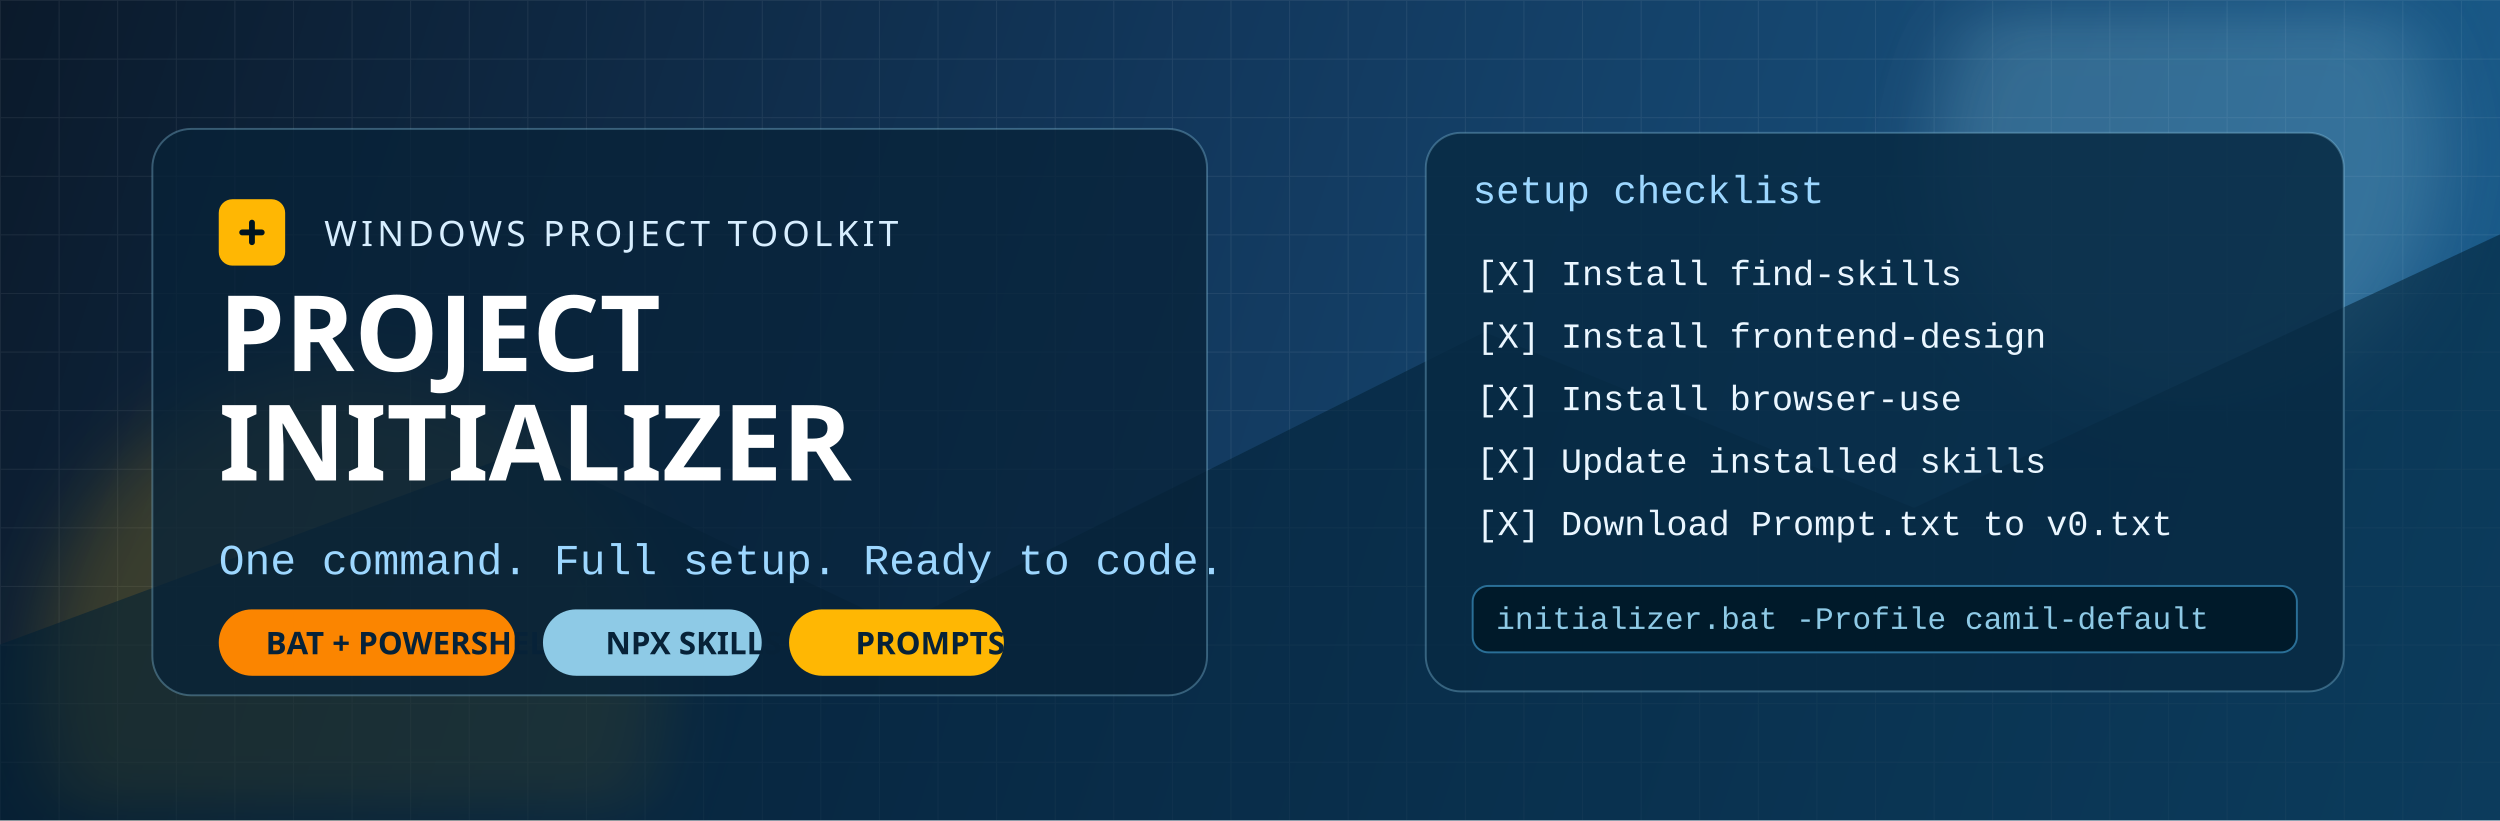
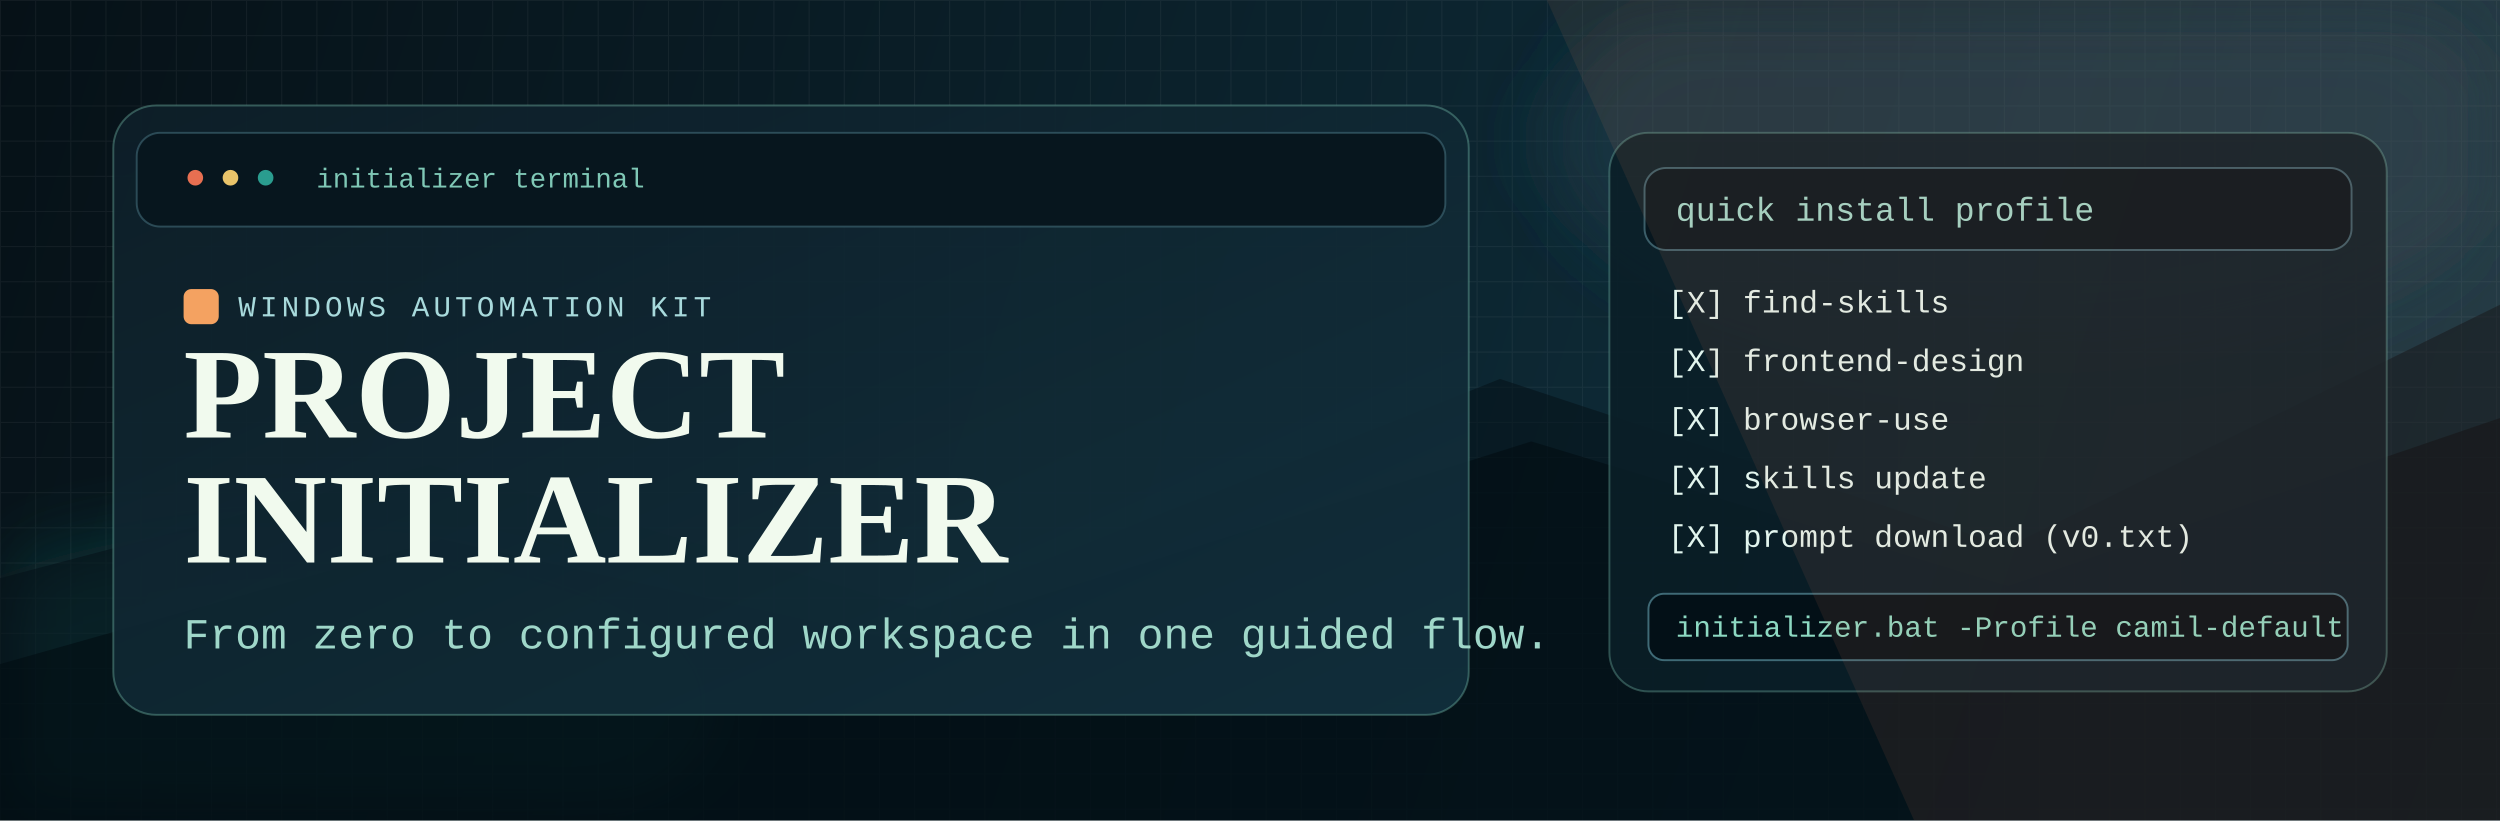
<svg xmlns="http://www.w3.org/2000/svg" width="1280" height="420" viewBox="0 0 1280 420" fill="none" role="img" aria-labelledby="title desc">
  <defs>
    <linearGradient id="bg" x1="0" y1="0" x2="1280" y2="420" gradientUnits="userSpaceOnUse">
-       <stop offset="0" stop-color="#0B1A2B" />
-       <stop offset="0.45" stop-color="#12385D" />
-       <stop offset="1" stop-color="#1A5E8E" />
+       <stop offset="0" stop-color="#061117" />
+       <stop offset="0.55" stop-color="#0C2530" />
+       <stop offset="1" stop-color="#123947" />
    </linearGradient>
-     <linearGradient id="accent" x1="213" y1="36" x2="1080" y2="390" gradientUnits="userSpaceOnUse">
-       <stop offset="0" stop-color="#FFB703" />
-       <stop offset="1" stop-color="#FB8500" />
+     <linearGradient id="beam" x1="170" y1="58" x2="1120" y2="368" gradientUnits="userSpaceOnUse">
+       <stop offset="0" stop-color="#F4A261" />
+       <stop offset="1" stop-color="#E76F51" />
    </linearGradient>
-     <pattern id="grid" width="30" height="30" patternUnits="userSpaceOnUse">
-       <path d="M30 0H0V30" stroke="#FFFFFF" stroke-opacity="0.07" />
+     <linearGradient id="panel" x1="0" y1="0" x2="1" y2="1">
+       <stop offset="0" stop-color="#0D1F29" />
+       <stop offset="1" stop-color="#12303D" />
+     </linearGradient>
+     <pattern id="microgrid" width="18" height="18" patternUnits="userSpaceOnUse">
+       <path d="M18 0H0V18" stroke="#FFFFFF" stroke-opacity="0.05" stroke-width="1" />
    </pattern>
-     <filter id="soft" x="-20%" y="-20%" width="140%" height="140%">
-       <feGaussianBlur stdDeviation="18" />
+     <filter id="blur" x="-30%" y="-30%" width="160%" height="160%">
+       <feGaussianBlur stdDeviation="20" />
    </filter>
  </defs>
  <rect width="1280" height="420" fill="url(#bg)" />
-   <rect width="1280" height="420" fill="url(#grid)" />
-   <circle cx="1120" cy="80" r="130" fill="#8ECAE6" fill-opacity="0.25" filter="url(#soft)" />
-   <circle cx="180" cy="350" r="160" fill="#FFB703" fill-opacity="0.18" filter="url(#soft)" />
-   <path d="M0 330L270 230L460 320L760 170L980 260L1280 120V420H0V330Z" fill="#001F33" fill-opacity="0.55" />
-   <g transform="translate(78,66)">
-     <rect x="0" y="0" width="540" height="290" rx="20" fill="#072238" fill-opacity="0.74" stroke="#8ECAE6" stroke-opacity="0.35" />
-     <rect x="34" y="36" width="34" height="34" rx="7" fill="url(#accent)" />
-     <path d="M46 53H56" stroke="#00141F" stroke-width="3" stroke-linecap="round" />
-     <path d="M51 48V58" stroke="#00141F" stroke-width="3" stroke-linecap="round" />
-     <text x="88" y="60" fill="#D7EEFF" font-family="Segoe UI, Tahoma, sans-serif" font-size="18" letter-spacing="0.12em">WINDOWS PROJECT TOOLKIT</text>
-     <text x="34" y="124" fill="#FFFFFF" font-family="Segoe UI, Tahoma, sans-serif" font-size="54" font-weight="700">PROJECT</text>
-     <text x="34" y="180" fill="#FFFFFF" font-family="Segoe UI, Tahoma, sans-serif" font-size="54" font-weight="700">INITIALIZER</text>
-     <text x="34" y="228" fill="#9DD7FF" font-family="Consolas, 'Courier New', monospace" font-size="22">One command. Full setup. Ready to code.</text>
-     <g transform="translate(34,246)">
-       <rect x="0" y="0" width="152" height="34" rx="17" fill="#FB8500" />
-       <text x="24" y="23" fill="#072238" font-family="Segoe UI, Tahoma, sans-serif" font-size="16" font-weight="700">BAT + POWERSHELL</text>
-       <rect x="166" y="0" width="112" height="34" rx="17" fill="#8ECAE6" />
-       <text x="198" y="23" fill="#072238" font-family="Segoe UI, Tahoma, sans-serif" font-size="16" font-weight="700">NPX SKILLS</text>
-       <rect x="292" y="0" width="110" height="34" rx="17" fill="#FFB703" />
-       <text x="326" y="23" fill="#072238" font-family="Segoe UI, Tahoma, sans-serif" font-size="16" font-weight="700">PROMPTS</text>
+   <rect width="1280" height="420" fill="url(#microgrid)" />
+   <ellipse cx="1040" cy="72" rx="250" ry="110" fill="#264653" fill-opacity="0.42" filter="url(#blur)" />
+   <ellipse cx="152" cy="360" rx="220" ry="90" fill="#2A9D8F" fill-opacity="0.24" filter="url(#blur)" />
+   <path d="M0 296L220 238L472 312L768 194L1028 280L1280 156V420H0V296Z" fill="#041118" fill-opacity="0.56" />
+   <path d="M0 340L226 276L460 328L784 226L1028 300L1280 214V420H0V340Z" fill="#000C11" fill-opacity="0.56" />
+   <rect x="58" y="54" width="694" height="312" rx="22" fill="url(#panel)" fill-opacity="0.92" stroke="#7FC8B6" stroke-opacity="0.36" />
+   <rect x="70" y="68" width="670" height="48" rx="12" fill="#07161E" stroke="#4C7A88" stroke-opacity="0.5" />
+   <g transform="translate(90,81)">
+     <circle cx="10" cy="10" r="4" fill="#E76F51" />
+     <circle cx="28" cy="10" r="4" fill="#E9C46A" />
+     <circle cx="46" cy="10" r="4" fill="#2A9D8F" />
+     <text x="72" y="15" fill="#7FC8B6" font-family="Consolas, 'Courier New', monospace" font-size="14">initializer terminal</text>
+   </g>
+   <g transform="translate(94,148)">
+     <rect x="0" y="0" width="18" height="18" rx="4" fill="url(#beam)" />
+     <text x="28" y="14" fill="#A8DADC" font-family="Consolas, 'Courier New', monospace" font-size="15" letter-spacing="0.14em">WINDOWS AUTOMATION KIT</text>
+   </g>
+   <text x="94" y="224" fill="#F1FAEE" font-family="Georgia, 'Times New Roman', serif" font-size="66" font-weight="700">PROJECT</text>
+   <text x="94" y="288" fill="#F1FAEE" font-family="Georgia, 'Times New Roman', serif" font-size="66" font-weight="700">INITIALIZER</text>
+   <text x="94" y="332" fill="#9FD7C9" font-family="Consolas, 'Courier New', monospace" font-size="22">From zero to configured workspace in one guided flow.</text>
+   <g transform="translate(824,68)">
+     <rect x="0" y="0" width="398" height="286" rx="20" fill="#0A1E27" fill-opacity="0.9" stroke="#7FC8B6" stroke-opacity="0.33" />
+     <rect x="18" y="18" width="362" height="42" rx="11" fill="#07161E" stroke="#3B5E69" />
+     <text x="34" y="45" fill="#9FD7C9" font-family="Consolas, 'Courier New', monospace" font-size="17">quick install profile</text>
+     <g font-family="Consolas, 'Courier New', monospace" font-size="16" fill="#E2F5EE">
+       <text x="30" y="92">[X] find-skills</text>
+       <text x="30" y="122">[X] frontend-design</text>
+       <text x="30" y="152">[X] browser-use</text>
+       <text x="30" y="182">[X] skills update</text>
+       <text x="30" y="212">[X] prompt download (v0.txt)</text>
    </g>
+     <rect x="20" y="236" width="358" height="34" rx="8" fill="#031017" stroke="#3F6A76" />
+     <text x="34" y="258" fill="#8DD9C2" font-family="Consolas, 'Courier New', monospace" font-size="15">initializer.bat -Profile camil-default</text>
  </g>
-   <g transform="translate(730,68)">
-     <rect x="0" y="0" width="470" height="286" rx="18" fill="#082A44" fill-opacity="0.86" stroke="#8ECAE6" stroke-opacity="0.35" />
-     <text x="24" y="36" fill="#9DD7FF" font-family="Consolas, 'Courier New', monospace" font-size="20">setup checklist</text>
-     <g font-family="Consolas, 'Courier New', monospace" font-size="18" fill="#EAF6FF">
-       <text x="26" y="78">[X] Install find-skills</text>
-       <text x="26" y="110">[X] Install frontend-design</text>
-       <text x="26" y="142">[X] Install browser-use</text>
-       <text x="26" y="174">[X] Update installed skills</text>
-       <text x="26" y="206">[X] Download Prompt.txt to v0.txt</text>
-     </g>
-     <rect x="24" y="232" width="422" height="34" rx="8" fill="#001A2A" stroke="#2A6F97" />
-     <text x="36" y="254" fill="#8ECAE6" font-family="Consolas, 'Courier New', monospace" font-size="16">initializer.bat -Profile camil-default</text>
-   </g>
+   <path d="M792 0L1280 0L1280 420L980 420L792 0Z" fill="url(#beam)" fill-opacity="0.09" />
</svg>
